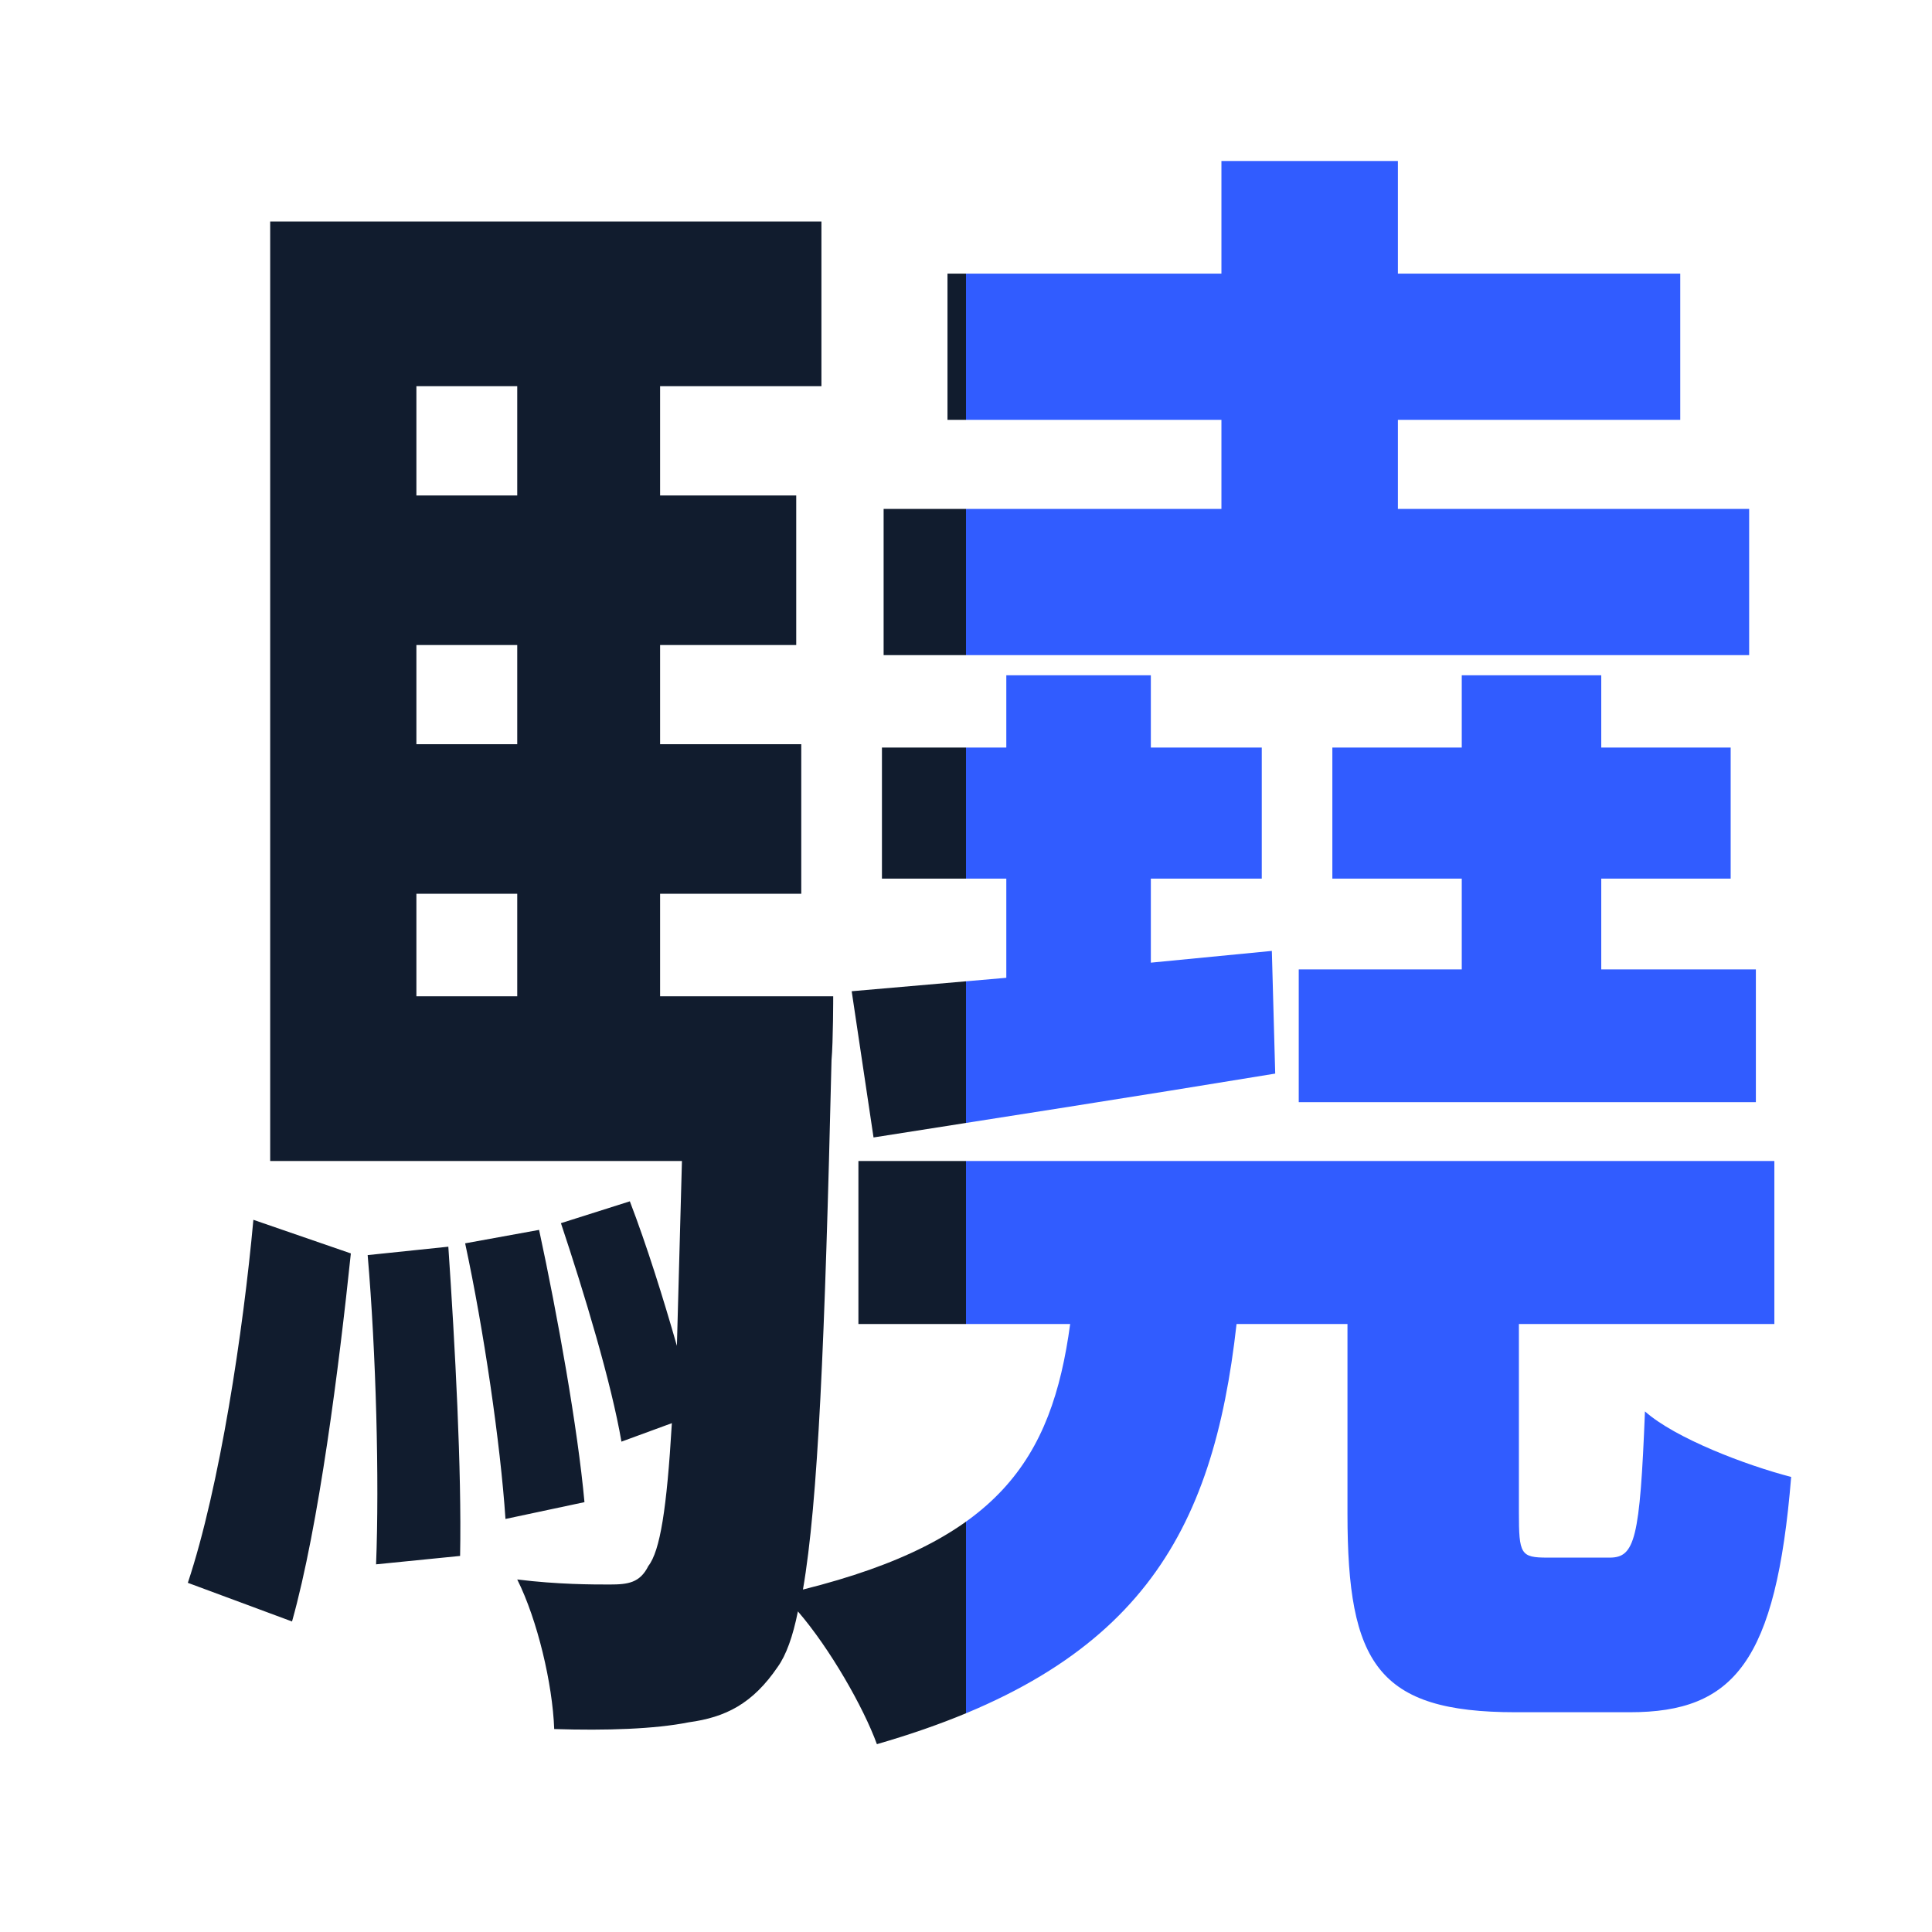
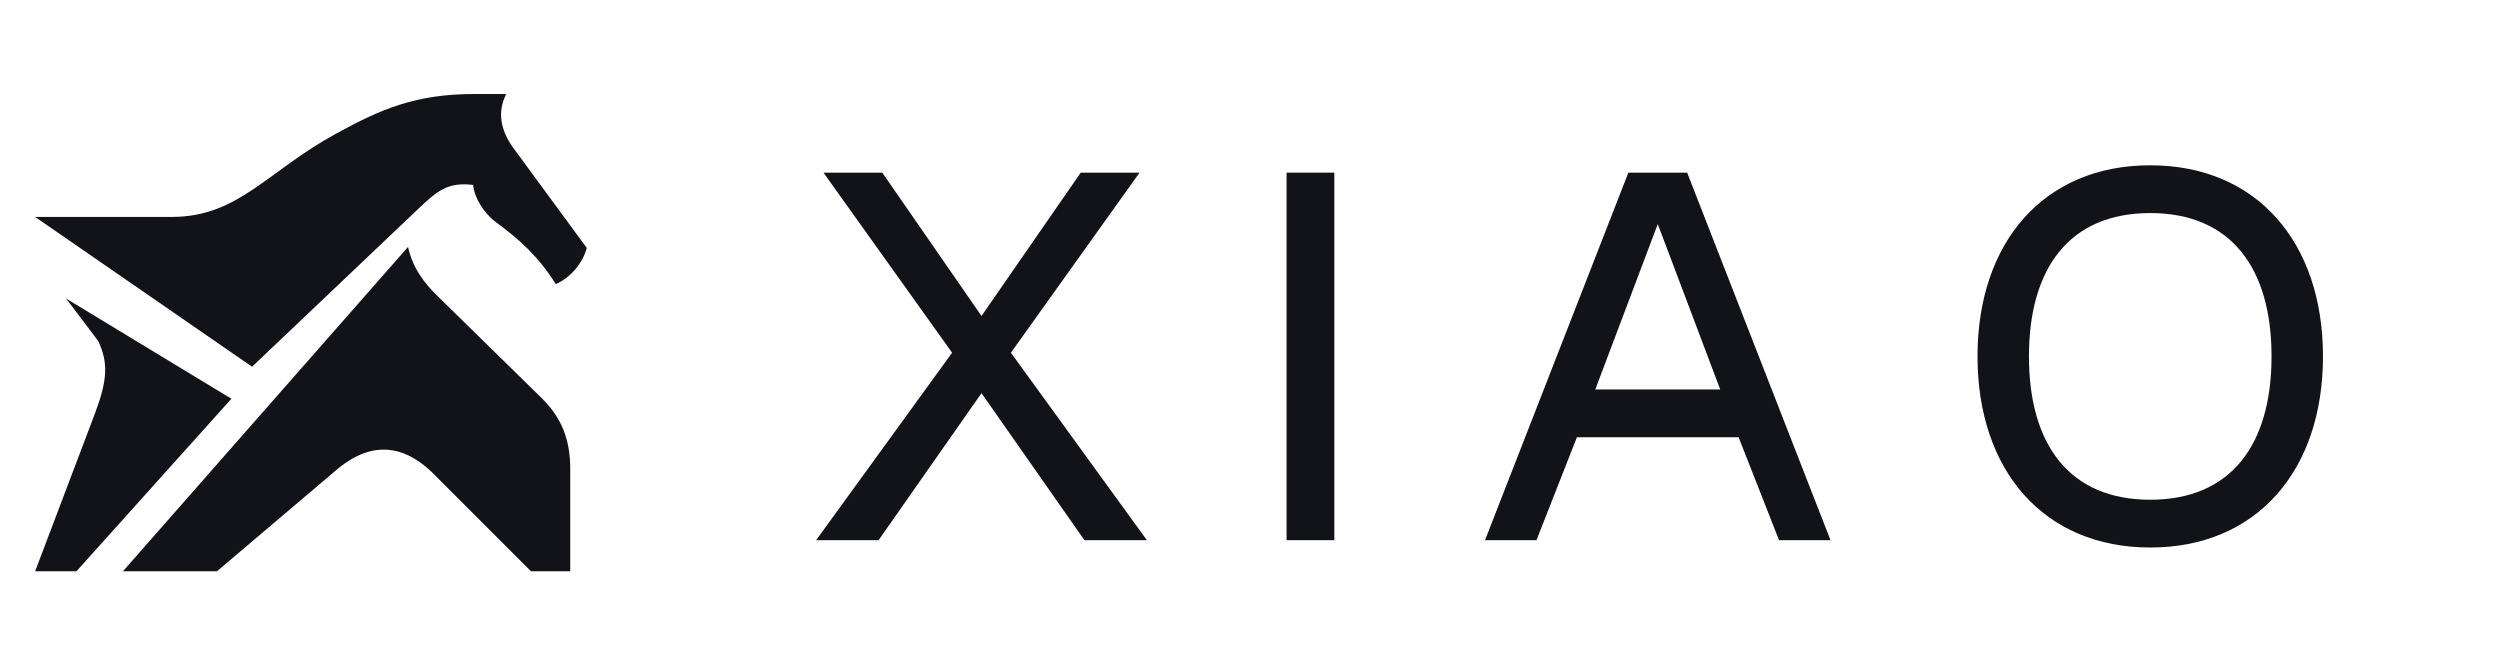
- <svg xmlns="http://www.w3.org/2000/svg" width="144" height="144" viewBox="0 0 144 144" role="img" aria-label="驍 — full traditional-character symbol">
-   <defs>
-     <clipPath id="leftHanzi">
-       <rect x="0" y="0" width="72" height="144" />
-     </clipPath>
-     <clipPath id="rightHanzi">
-       <rect x="72" y="0" width="72" height="144" />
-     </clipPath>
-   </defs>
-   <g clip-path="url(#leftHanzi)">
-     <path d="M189 203C200 152 210 84 213 39L260 49C256 93 244 160 233 211ZM131 196C136 138 138 62 136 12L186 17C187 68 183 142 179 201ZM63 217C57 151 43 58 24 1L86 -22C102 35 114 130 121 197ZM782 541V498H705V420H782V366H685V287H957V366H865V420H942V498H865V541ZM438 640V553H953V640H744V693H912V780H744V847H639V780H476V693H639V640ZM419 353 432 266C502 277 586 290 671 304L669 377L597 370V420H663V498H597V541H511V498H437V420H511V361ZM401 811H73V252H318L315 142C307 170 297 202 287 228L246 215C260 173 276 120 282 85L312 96C309 45 305 20 298 11C293 1 286 0 275 0C265 0 244 0 220 3C232 -21 241 -59 242 -86C273 -87 302 -86 322 -82C344 -79 360 -71 375 -49C380 -42 384 -31 387 -16C406 -38 426 -73 434 -95C590 -50 634 30 648 155H714V42C714 -47 732 -76 814 -76C830 -76 866 -76 882 -76C944 -76 969 -46 978 64C951 71 909 87 891 103C888 27 885 16 870 16C862 16 839 16 833 16C817 16 816 18 816 43V155H968V252H423V155H549C538 74 506 26 390 -3C399 49 403 144 407 312C408 323 408 350 408 350H305V411H389V500H305V559H386V648H305V713H401ZM220 559V500H160V559ZM220 648H160V713H220ZM220 411V350H160V411Z" fill="#111C2E" transform="translate(10.99363,118.0998) scale(0.1252654,-0.1252654)" />
+ <svg xmlns="http://www.w3.org/2000/svg" width="484" height="128" viewBox="0 0 484 128" fill="none" role="img" aria-labelledby="xiao-wordmark-dark-title xiao-wordmark-dark-desc">
+   <g fill="#111318" transform="translate(0 8) scale(0.2)">
+     <path d="M34 170H166C231 170 258 126 326 89C368 66 402 51 459 51H490C481 69 485 86 496 102L568 200C564 215 552 229 538 235C521 208 503 192 480 175C468 166 459 151 458 139C433 136 423 145 404 163L244 315Z" />
+     <path d="M64 249L224 346L74 513H34L92 360C104 328 105 311 95 290Z" />
+     <path d="M395 199C399 218 410 234 425 248L525 346C544 365 552 386 552 414V513H514L420 419C387 386 354 389 322 418L210 513H119Z" />
  </g>
-   <g clip-path="url(#rightHanzi)">
-     <path d="M189 203C200 152 210 84 213 39L260 49C256 93 244 160 233 211ZM131 196C136 138 138 62 136 12L186 17C187 68 183 142 179 201ZM63 217C57 151 43 58 24 1L86 -22C102 35 114 130 121 197ZM782 541V498H705V420H782V366H685V287H957V366H865V420H942V498H865V541ZM438 640V553H953V640H744V693H912V780H744V847H639V780H476V693H639V640ZM419 353 432 266C502 277 586 290 671 304L669 377L597 370V420H663V498H597V541H511V498H437V420H511V361ZM401 811H73V252H318L315 142C307 170 297 202 287 228L246 215C260 173 276 120 282 85L312 96C309 45 305 20 298 11C293 1 286 0 275 0C265 0 244 0 220 3C232 -21 241 -59 242 -86C273 -87 302 -86 322 -82C344 -79 360 -71 375 -49C380 -42 384 -31 387 -16C406 -38 426 -73 434 -95C590 -50 634 30 648 155H714V42C714 -47 732 -76 814 -76C830 -76 866 -76 882 -76C944 -76 969 -46 978 64C951 71 909 87 891 103C888 27 885 16 870 16C862 16 839 16 833 16C817 16 816 18 816 43V155H968V252H423V155H549C538 74 506 26 390 -3C399 49 403 144 407 312C408 323 408 350 408 350H305V411H389V500H305V559H386V648H305V713H401ZM220 559V500H160V559ZM220 648H160V713H220ZM220 411V350H160V411Z" fill="#315CFF" transform="translate(10.99363,118.0998) scale(0.1252654,-0.1252654)" />
+   <g fill="#111318" fill-rule="evenodd" transform="translate(159.4231 33.4231) scale(0.7115385)">
+     <path d="M0 0H16L43 39L70 0H86L51 49L88 100H71L43 60L15 100H-2L35 49Z" />
+     <path d="M126 0H139V100H126Z" />
+     <path d="M180 100L219 0H235L274 100H260L249 72H205L194 100ZM210 59H244L227 14Z" />
+     <path d="M361-2C390-2 408 19 408 50C408 81 390 102 361 102C332 102 314 81 314 50C314 19 332-2 361-2ZM361 11C339 11 328 26 328 50C328 74 339 89 361 89C383 89 394 74 394 50C394 26 383 11 361 11Z" />
  </g>
</svg>
